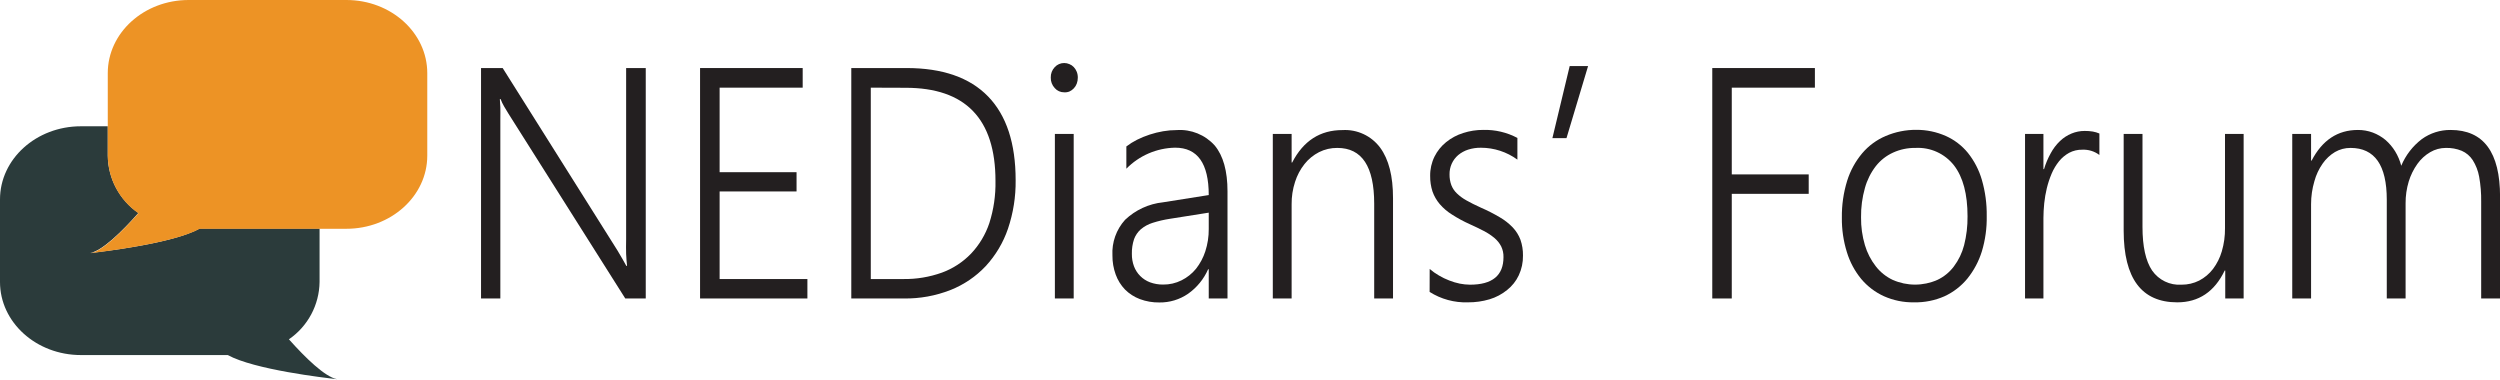
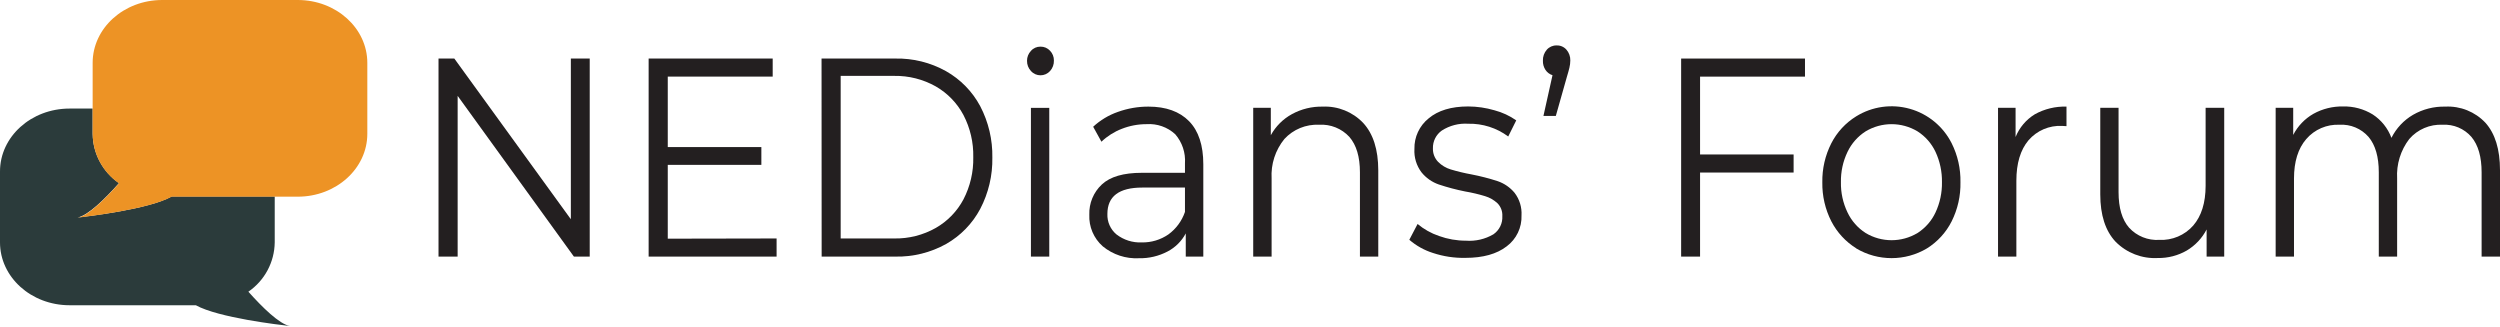
- <svg xmlns="http://www.w3.org/2000/svg" viewBox="0 0 407.82 61.86">
-   <path d="M102,48.69,82.93,18.52c-.24-.39-.48-.78-.71-1.18a7.82,7.82,0,0,1-.56-1.18h-.12c0,.31.06.75.08,1.31s0,1.26,0,2.09V48.69H78.47V11.1H82l18.75,29.8c.29.48.55.92.78,1.33s.45.79.64,1.14h.12c-.07-.58-.11-1.22-.15-1.94s0-1.51,0-2.39V11.1h3.2V48.69Z" fill="#231f20" />
-   <path d="M114.2,48.69V11.1h16.74v3.2H117.39V28.09h12.55v3.14H117.39V45.52h14.32v3.17Z" fill="#231f20" />
-   <path d="M138.87,48.69V11.1h9q8.81,0,13.31,4.63t4.5,13.67a23.82,23.82,0,0,1-1.25,7.91,17.16,17.16,0,0,1-3.63,6.1,15.94,15.94,0,0,1-5.75,3.9,20,20,0,0,1-7.61,1.38Zm3.18-34.39V45.52h5.27a17.94,17.94,0,0,0,6.34-1.05,12.65,12.65,0,0,0,4.73-3.08,13.44,13.44,0,0,0,3-5,21.22,21.22,0,0,0,1-6.87q0-15.21-14.68-15.2Z" fill="#231f20" />
-   <path d="M173.59,15.06a2,2,0,0,1-1.53-.69,2.41,2.41,0,0,1-.65-1.73,2.35,2.35,0,0,1,.65-1.69,2.08,2.08,0,0,1,1.53-.67,2.11,2.11,0,0,1,.86.18,1.94,1.94,0,0,1,.71.48,2.41,2.41,0,0,1,.48.75,2.47,2.47,0,0,1,.18,1,2.71,2.71,0,0,1-.17.95,2.18,2.18,0,0,1-.48.77,2.29,2.29,0,0,1-.7.51A2,2,0,0,1,173.59,15.06Zm-1.51,33.63V21.85h3.07V48.69Z" fill="#231f20" />
-   <path d="M197.18,48.69V43.92h-.1a9.61,9.61,0,0,1-3.27,4,8.06,8.06,0,0,1-4.68,1.42,8.72,8.72,0,0,1-3.19-.55,6.83,6.83,0,0,1-2.42-1.56A6.91,6.91,0,0,1,182,44.78a8.86,8.86,0,0,1-.53-3.11,8,8,0,0,1,2.06-5.81A10.6,10.6,0,0,1,189.73,33l7.45-1.18q0-7.74-5.49-7.73a11.45,11.45,0,0,0-7.95,3.43V23.89a11,11,0,0,1,1.74-1.09,15.51,15.51,0,0,1,4.26-1.39,13.14,13.14,0,0,1,2.22-.19,7.62,7.62,0,0,1,6.19,2.51c1.4,1.68,2.09,4.18,2.09,7.5V48.69Zm-6.32-13a18.61,18.61,0,0,0-2.83.66,5.54,5.54,0,0,0-1.94,1.06A4,4,0,0,0,185,39a7.12,7.12,0,0,0-.36,2.43,5.62,5.62,0,0,0,.34,2,4.48,4.48,0,0,0,2.61,2.62,6,6,0,0,0,2.15.37,6.54,6.54,0,0,0,3-.69,7.15,7.15,0,0,0,2.36-1.88A9.2,9.2,0,0,0,196.62,41a11.48,11.48,0,0,0,.56-3.64V34.69Z" fill="#231f20" />
-   <path d="M224.17,48.69V33.22q0-9.09-6-9.09a6.49,6.49,0,0,0-3,.69,7.27,7.27,0,0,0-2.36,1.93,9.14,9.14,0,0,0-1.55,2.92,11.41,11.41,0,0,0-.56,3.66V48.69h-3.07V21.85h3.07v4.66h.09q2.73-5.3,8.21-5.29a7.14,7.14,0,0,1,6.13,2.85q2.12,2.87,2.11,8.26V48.69Z" fill="#231f20" />
-   <path d="M233.22,43.87a9.56,9.56,0,0,0,1.51,1.07,11.16,11.16,0,0,0,1.67.81,10.45,10.45,0,0,0,1.74.52,9,9,0,0,0,1.66.17q5.46,0,5.46-4.49a3.79,3.79,0,0,0-.38-1.77,4.49,4.49,0,0,0-1.1-1.36,9.17,9.17,0,0,0-1.72-1.14c-.67-.35-1.43-.72-2.28-1.1A21.67,21.67,0,0,1,236.86,35a8.61,8.61,0,0,1-2-1.71,6.51,6.51,0,0,1-1.18-2.05,7.87,7.87,0,0,1-.38-2.53,6.91,6.91,0,0,1,.71-3.17,7.15,7.15,0,0,1,1.9-2.36,8.47,8.47,0,0,1,2.77-1.48,10.54,10.54,0,0,1,3.29-.51,11.26,11.26,0,0,1,5.56,1.31v3.54a10.09,10.09,0,0,0-5.94-1.94,6.62,6.62,0,0,0-2.1.31,4.87,4.87,0,0,0-1.62.89,4.05,4.05,0,0,0-1.41,3.15,4.88,4.88,0,0,0,.29,1.74,3.72,3.72,0,0,0,.9,1.35,7.44,7.44,0,0,0,1.58,1.16c.64.36,1.43.76,2.36,1.18a27,27,0,0,1,3.06,1.56,9.57,9.57,0,0,1,2.13,1.67,6,6,0,0,1,1.25,2,7.55,7.55,0,0,1,.41,2.58,7.3,7.3,0,0,1-.69,3.23,6.66,6.66,0,0,1-1.89,2.38A8.33,8.33,0,0,1,243,48.82a12.07,12.07,0,0,1-3.54.5,11,11,0,0,1-6.25-1.7Z" fill="#231f20" />
-   <path d="M255.54,22.53h-2.3l2.82-11.75h3Z" fill="#231f20" />
-   <path d="M282.5,14.3V28.45h12.55v3.17H282.5V48.69h-3.18V11.1h16.74v3.2Z" fill="#231f20" />
-   <path d="M312.22,49.32a11.54,11.54,0,0,1-4.9-1,10.53,10.53,0,0,1-3.7-2.81,12.72,12.72,0,0,1-2.34-4.37,18.16,18.16,0,0,1-.82-5.64,19.53,19.53,0,0,1,.86-6A13,13,0,0,1,303.78,25a10.31,10.31,0,0,1,3.84-2.82,12.54,12.54,0,0,1,5-1,11.7,11.7,0,0,1,4.79,1,9.83,9.83,0,0,1,3.62,2.77,12.73,12.73,0,0,1,2.27,4.4,20.16,20.16,0,0,1,.79,5.9A18.75,18.75,0,0,1,323.3,41a13.45,13.45,0,0,1-2.36,4.44,10.59,10.59,0,0,1-3.74,2.89A11.73,11.73,0,0,1,312.22,49.32Zm.24-25.19a8.44,8.44,0,0,0-3.64.76A7.55,7.55,0,0,0,306,27.1a10.31,10.31,0,0,0-1.78,3.57,16.67,16.67,0,0,0-.63,4.78,15.24,15.24,0,0,0,.63,4.54A10.45,10.45,0,0,0,306,43.45a7.58,7.58,0,0,0,2.76,2.21,9,9,0,0,0,7.28,0,7.15,7.15,0,0,0,2.68-2.18A9.9,9.9,0,0,0,320.4,40a18.24,18.24,0,0,0,.56-4.72c0-3.61-.73-6.38-2.2-8.29A7.46,7.46,0,0,0,312.46,24.13Z" fill="#231f20" />
-   <path d="M342.47,25.28a4.29,4.29,0,0,0-2.78-.86,4.42,4.42,0,0,0-2.16.51,5.63,5.63,0,0,0-1.64,1.37,8.63,8.63,0,0,0-1.2,2,15.69,15.69,0,0,0-.79,2.37,19.06,19.06,0,0,0-.43,2.49c-.08.84-.13,1.64-.13,2.39V48.69h-3V21.85h3v5.74h.1A12.68,12.68,0,0,1,334.53,25a8,8,0,0,1,1.52-2,6.07,6.07,0,0,1,1.88-1.22,5.55,5.55,0,0,1,2.14-.42,7.66,7.66,0,0,1,1.33.1,4.78,4.78,0,0,1,1.07.32Z" fill="#231f20" />
-   <path d="M363,48.69V44.13h-.09q-2.49,5.19-7.74,5.19-8.73,0-8.74-11.69V21.85h3.07V37q0,4.81,1.57,7.13a5.39,5.39,0,0,0,4.8,2.31,6.3,6.3,0,0,0,2.88-.67A6.77,6.77,0,0,0,361,43.88,8.92,8.92,0,0,0,362.44,41a12.84,12.84,0,0,0,.52-3.78V21.85H366V48.69Z" fill="#231f20" />
-   <path d="M404.75,48.69V32.91a21.4,21.4,0,0,0-.33-4.08,7.6,7.6,0,0,0-1.05-2.71,4.09,4.09,0,0,0-1.79-1.52,6.42,6.42,0,0,0-2.6-.47,5,5,0,0,0-2.54.69,6.75,6.75,0,0,0-2.09,1.91,9.93,9.93,0,0,0-1.42,2.88,12,12,0,0,0-.51,3.56V48.69h-3.07V32.57q0-8.44-5.91-8.44a5,5,0,0,0-2.54.67,6.58,6.58,0,0,0-2,1.87,9.16,9.16,0,0,0-1.36,2.9A13.21,13.21,0,0,0,377,33.3V48.69h-3.07V21.85H377V26.2h.09q2.6-5,7.55-5a6.85,6.85,0,0,1,2.44.43,7.18,7.18,0,0,1,2.06,1.2,8.06,8.06,0,0,1,1.57,1.85,8.67,8.67,0,0,1,1,2.36,10.62,10.62,0,0,1,3.36-4.35,7.87,7.87,0,0,1,4.69-1.49q8.07,0,8.07,10.9V48.69Z" fill="#231f20" />
+ <svg xmlns="http://www.w3.org/2000/svg" viewBox="0 0 474.38 61.86">
+   <path d="M111.9,11.11V48.69h-3L86.84,18.19v30.5H83.21V11.11h3L108.32,41.6V11.11Z" fill="#231f20" />
+   <path d="M147.36,45.25v3.44H123.08V11.11h23.54v3.43H126.71V27.91h17.76v3.38H126.71v14Z" fill="#231f20" />
+   <path d="M155.89,11.11h14a18.91,18.91,0,0,1,9.61,2.39A16.65,16.65,0,0,1,186,20.15a20.29,20.29,0,0,1,2.3,9.75,20.22,20.22,0,0,1-2.3,9.74,16.62,16.62,0,0,1-6.48,6.66,19,19,0,0,1-9.61,2.39h-14Zm13.78,34.14a15.46,15.46,0,0,0,7.9-2,13.56,13.56,0,0,0,5.25-5.42,16.6,16.6,0,0,0,1.86-8,16.54,16.54,0,0,0-1.86-8,13.65,13.65,0,0,0-5.25-5.43,15.56,15.56,0,0,0-7.9-2H159.52V45.25Z" fill="#231f20" />
+   <path d="M195.62,13.47a2.77,2.77,0,0,1-.74-1.93,2.69,2.69,0,0,1,.74-1.88,2.34,2.34,0,0,1,1.81-.81,2.41,2.41,0,0,1,1.82.78,2.61,2.61,0,0,1,.73,1.85,2.84,2.84,0,0,1-.73,2,2.44,2.44,0,0,1-3.63,0Zm0,7h3.48V48.69h-3.48Z" fill="#231f20" />
+   <path d="M225.63,23q2.7,2.76,2.7,8.19v17.5H225v-4.4a8.21,8.21,0,0,1-3.45,3.43A11.16,11.16,0,0,1,216.12,49a10,10,0,0,1-6.87-2.26,7.56,7.56,0,0,1-2.55-6A7.5,7.5,0,0,1,209.08,35q2.37-2.21,7.58-2.21h8.19V31A7.64,7.64,0,0,0,223,25.47a7.28,7.28,0,0,0-5.44-1.91,12.76,12.76,0,0,0-4.71.89A11.65,11.65,0,0,0,209,26.89l-1.57-2.84a13.44,13.44,0,0,1,4.7-2.82,17,17,0,0,1,5.79-1C221.25,20.23,223.83,21.16,225.63,23Zm-3.92,21.48a8.8,8.8,0,0,0,3.14-4.27V35.59h-8.1q-6.62,0-6.62,5a4.81,4.81,0,0,0,1.72,3.89A7.32,7.32,0,0,0,216.66,46,8.62,8.62,0,0,0,221.71,44.48Z" fill="#231f20" />
+   <path d="M258.66,23.32q2.86,3.09,2.87,9V48.69h-3.48v-16q0-4.39-2-6.71a7.21,7.21,0,0,0-5.74-2.31,8.41,8.41,0,0,0-6.6,2.71,10.88,10.88,0,0,0-2.42,7.49V48.69h-3.49V20.45h3.34v5.21a10.07,10.07,0,0,1,4-4,11.7,11.7,0,0,1,5.86-1.43A10,10,0,0,1,258.66,23.32Z" fill="#231f20" />
+   <path d="M271.9,48a12.71,12.71,0,0,1-4.48-2.5l1.57-3a12.68,12.68,0,0,0,4.07,2.28,14.87,14.87,0,0,0,5.1.89,9,9,0,0,0,5.22-1.21A3.93,3.93,0,0,0,285.07,41a3.22,3.22,0,0,0-.93-2.44,6,6,0,0,0-2.35-1.34,30.73,30.73,0,0,0-3.78-.89A41.58,41.58,0,0,1,273,35a7.29,7.29,0,0,1-3.26-2.29,6.7,6.7,0,0,1-1.35-4.45,7.21,7.21,0,0,1,2.7-5.8c1.79-1.5,4.29-2.26,7.5-2.26a18,18,0,0,1,5,.73,13,13,0,0,1,4.12,1.91l-1.52,3.06a12.24,12.24,0,0,0-7.6-2.42,8.24,8.24,0,0,0-5,1.29,4,4,0,0,0-1.69,3.38,3.52,3.52,0,0,0,1,2.58,5.7,5.7,0,0,0,2.38,1.42,35.32,35.32,0,0,0,3.92.94,41.65,41.65,0,0,1,5,1.29,7.22,7.22,0,0,1,3.19,2.2,6.44,6.44,0,0,1,1.32,4.29,7,7,0,0,1-2.82,5.88c-1.88,1.45-4.48,2.18-7.82,2.18A18.34,18.34,0,0,1,271.9,48Z" fill="#231f20" />
+   <path d="M297.23,9.42a3,3,0,0,1,.74,2.06,6.18,6.18,0,0,1-.17,1.37c-.12.49-.27,1.05-.47,1.69L295.22,22h-2.35l1.72-7.73a2.5,2.5,0,0,1-1.33-1,3,3,0,0,1-.49-1.75,3,3,0,0,1,.74-2.09,2.4,2.4,0,0,1,1.86-.81A2.36,2.36,0,0,1,297.23,9.42Z" fill="#231f20" />
+   <path d="M322.59,14.54V29.31h17.75v3.43H322.59V48.69H319V11.11H342.5v3.43Z" fill="#231f20" />
+   <path d="M352.21,47.11A13.12,13.12,0,0,1,347.5,42a15.75,15.75,0,0,1-1.71-7.41,15.75,15.75,0,0,1,1.71-7.41,12.9,12.9,0,0,1,4.71-5.1,12.77,12.77,0,0,1,18.12,5.1A15.86,15.86,0,0,1,372,34.57,15.86,15.86,0,0,1,370.33,42a12.9,12.9,0,0,1-4.68,5.13,13.13,13.13,0,0,1-13.44,0Zm11.65-2.9a9.3,9.3,0,0,0,3.41-3.9,13,13,0,0,0,1.22-5.74,13.12,13.12,0,0,0-1.22-5.75,9.33,9.33,0,0,0-3.41-3.89,9.56,9.56,0,0,0-9.86,0,9.44,9.44,0,0,0-3.43,3.89,12.72,12.72,0,0,0-1.25,5.75,12.65,12.65,0,0,0,1.25,5.74,9.41,9.41,0,0,0,3.43,3.9,9.56,9.56,0,0,0,9.86,0Z" fill="#231f20" />
+   <path d="M386.12,21.68a11.63,11.63,0,0,1,6-1.45v3.71l-.83-.05a7.9,7.9,0,0,0-6.38,2.73q-2.3,2.74-2.3,7.68V48.69h-3.48V20.45h3.33V26A9,9,0,0,1,386.12,21.68Z" fill="#231f20" />
+   <path d="M422.05,20.45V48.69h-3.34V43.54a10,10,0,0,1-3.77,4,10.68,10.68,0,0,1-5.5,1.42,10.45,10.45,0,0,1-8-3.09c-1.94-2.06-2.91-5.07-2.91-9V20.45H402v16c0,3,.67,5.23,2,6.76a7.19,7.19,0,0,0,5.74,2.31,8.05,8.05,0,0,0,6.42-2.71q2.35-2.72,2.36-7.54V20.45Z" fill="#231f20" />
+   <path d="M471.61,23.29c1.84,2.05,2.77,5.05,2.77,9V48.69h-3.49v-16q0-4.39-1.93-6.71a6.75,6.75,0,0,0-5.47-2.31,7.87,7.87,0,0,0-6.33,2.71,11.25,11.25,0,0,0-2.3,7.49V48.69h-3.48v-16q0-4.39-1.94-6.71a6.8,6.8,0,0,0-5.52-2.31,7.86,7.86,0,0,0-6.3,2.71c-1.56,1.81-2.33,4.31-2.33,7.49V48.69h-3.48V20.45h3.33V25.6a9.77,9.77,0,0,1,3.83-4,11.18,11.18,0,0,1,5.64-1.4,10.3,10.3,0,0,1,5.61,1.51,9.06,9.06,0,0,1,3.56,4.45,10.52,10.52,0,0,1,4.09-4.37A11.72,11.72,0,0,1,464,20.23,9.78,9.78,0,0,1,471.61,23.29Z" fill="#231f20" />
  <path d="M55,61.86c-2-.22-13.57-1.57-17.84-3.94H13.2C5.91,57.92,0,52.58,0,46V32.53C0,25.94,5.91,20.6,13.2,20.6h4.38v4.79a11.51,11.51,0,0,0,5,9.35c-2.65,3-5.87,6.15-7.85,6.53,2.05-.23,13.58-1.58,17.84-4H52.13V46a11.52,11.52,0,0,1-5,9.35C49.77,58.31,53,61.49,55,61.86Z" fill="#2b3b3b" />
  <path d="M69.7,11.93V25.39c0,6.59-5.91,11.93-13.2,11.93H32.57c-4.26,2.37-15.79,3.72-17.84,4,2-.38,5.2-3.56,7.85-6.53a11.51,11.51,0,0,1-5-9.35V11.93C17.58,5.34,23.49,0,30.78,0H56.5C63.79,0,69.7,5.34,69.7,11.93Z" fill="#ed9325" />
</svg>
